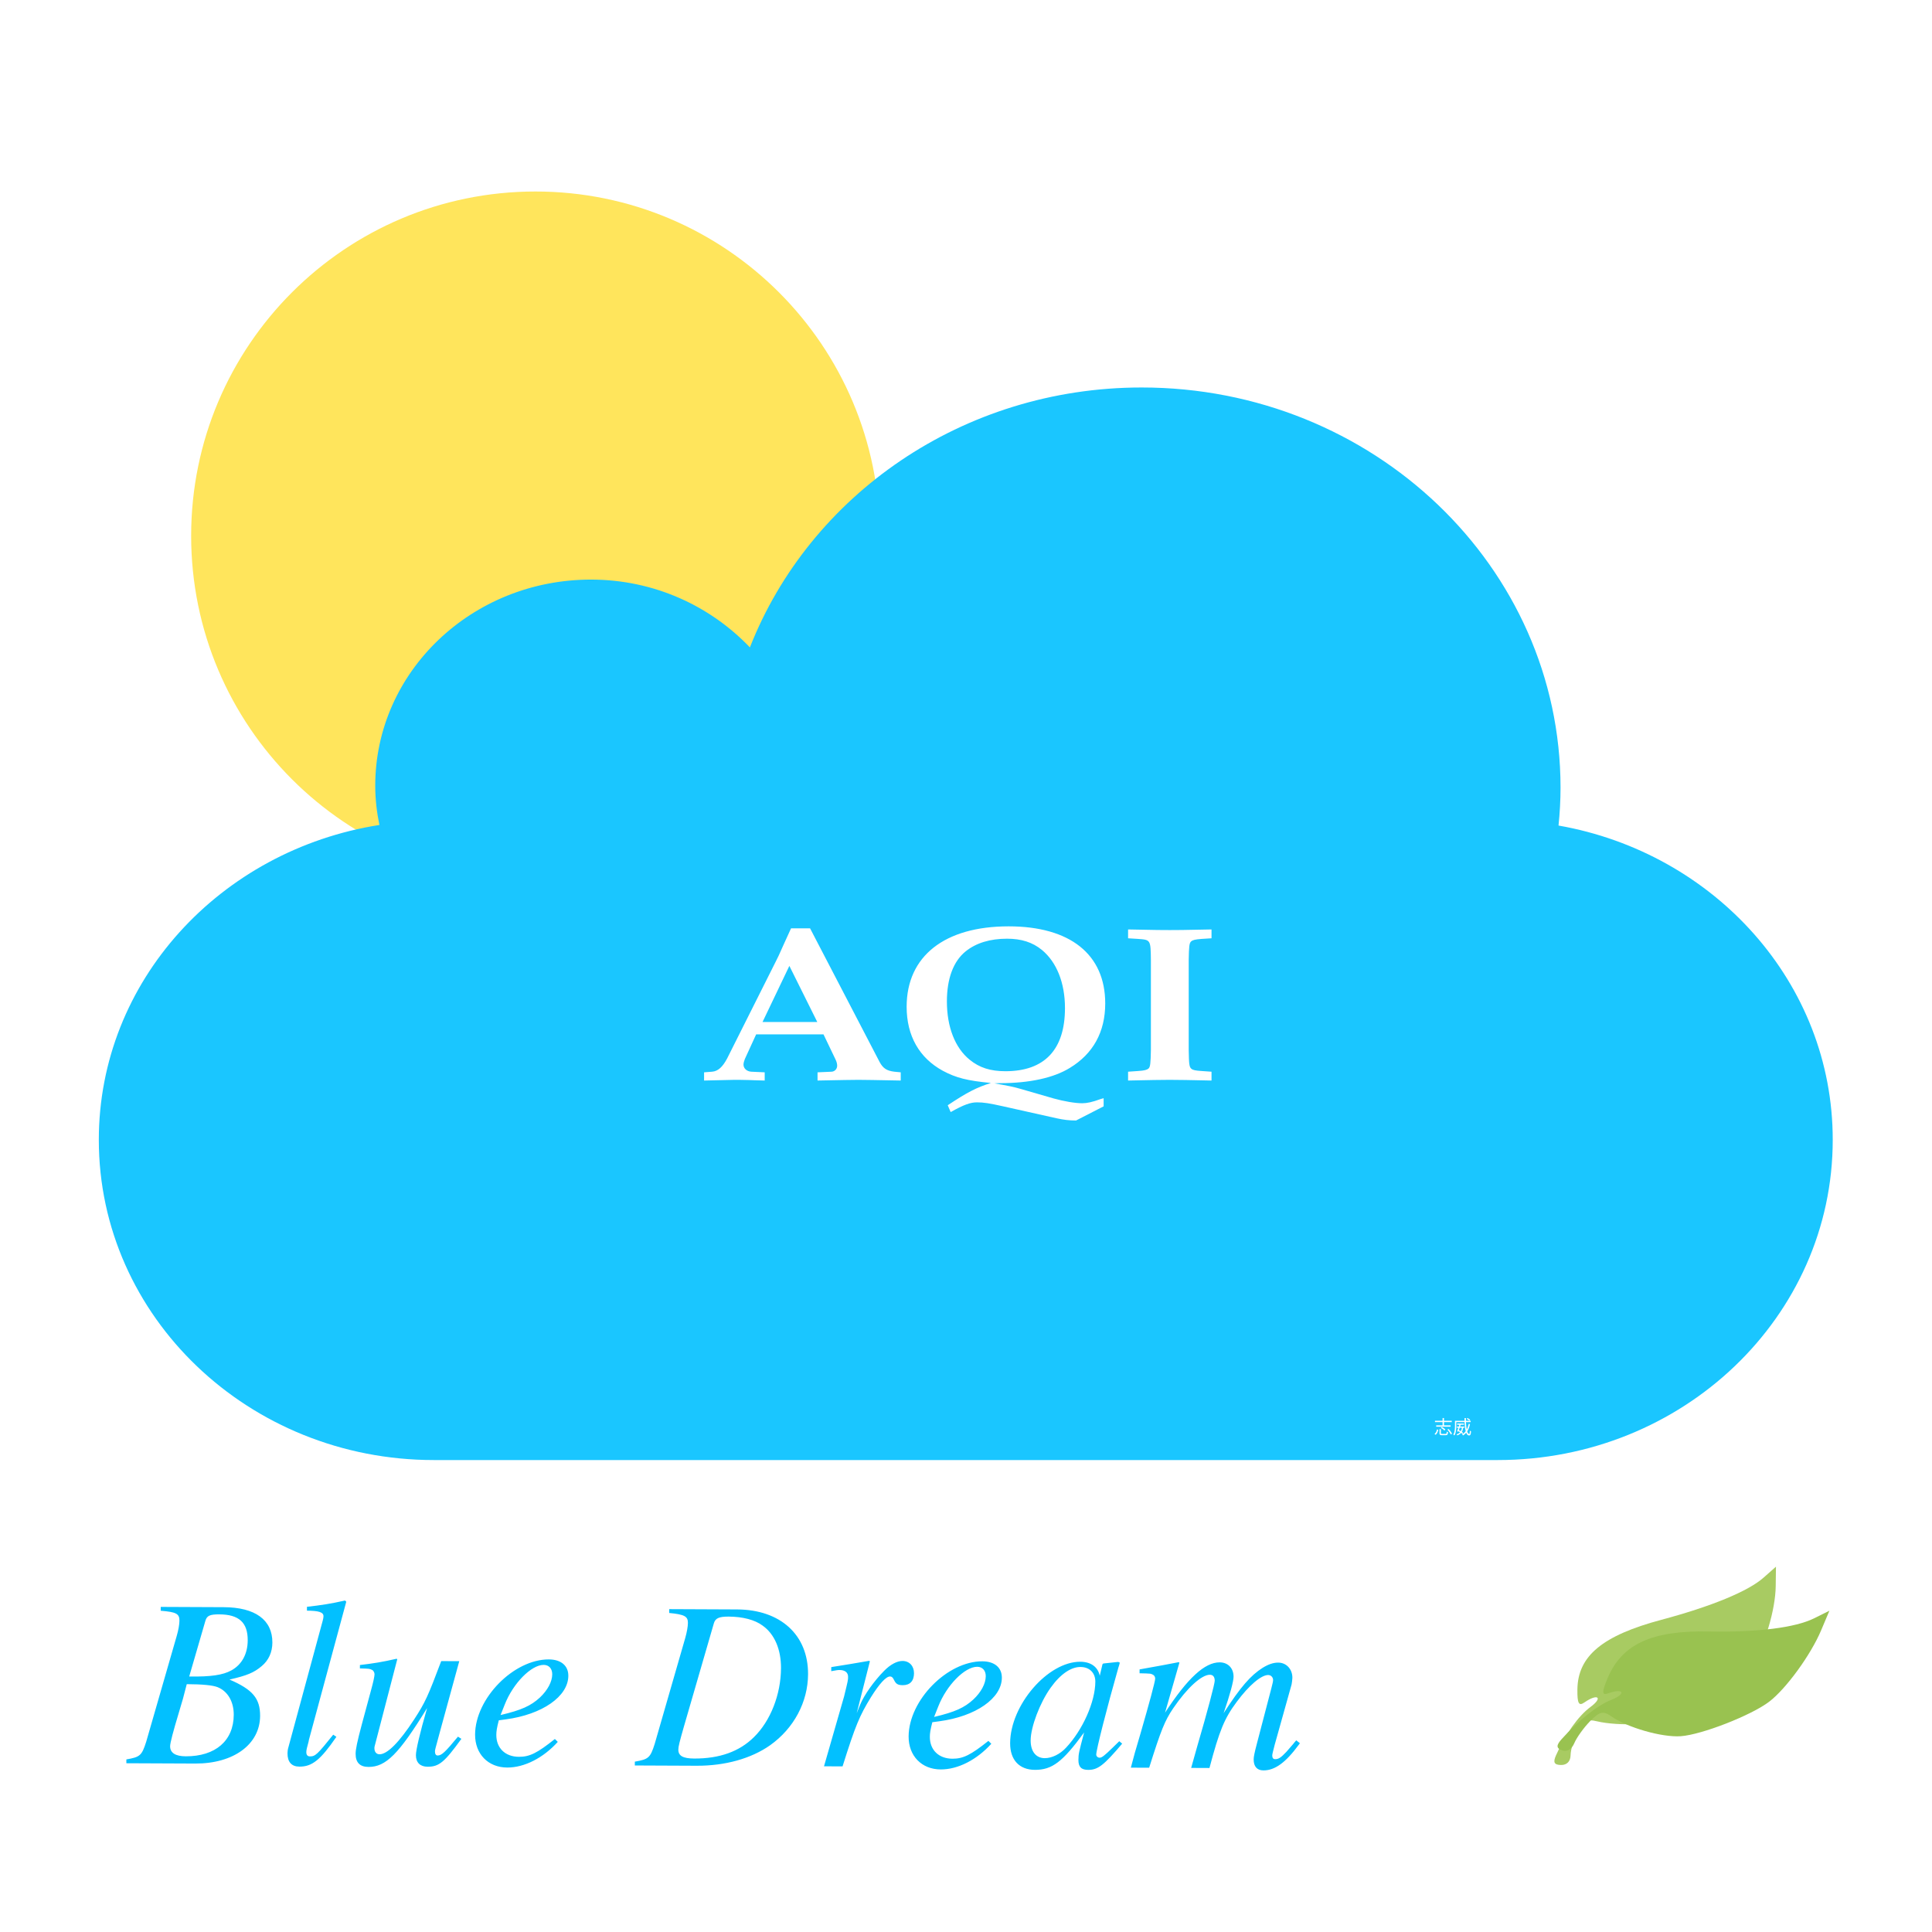
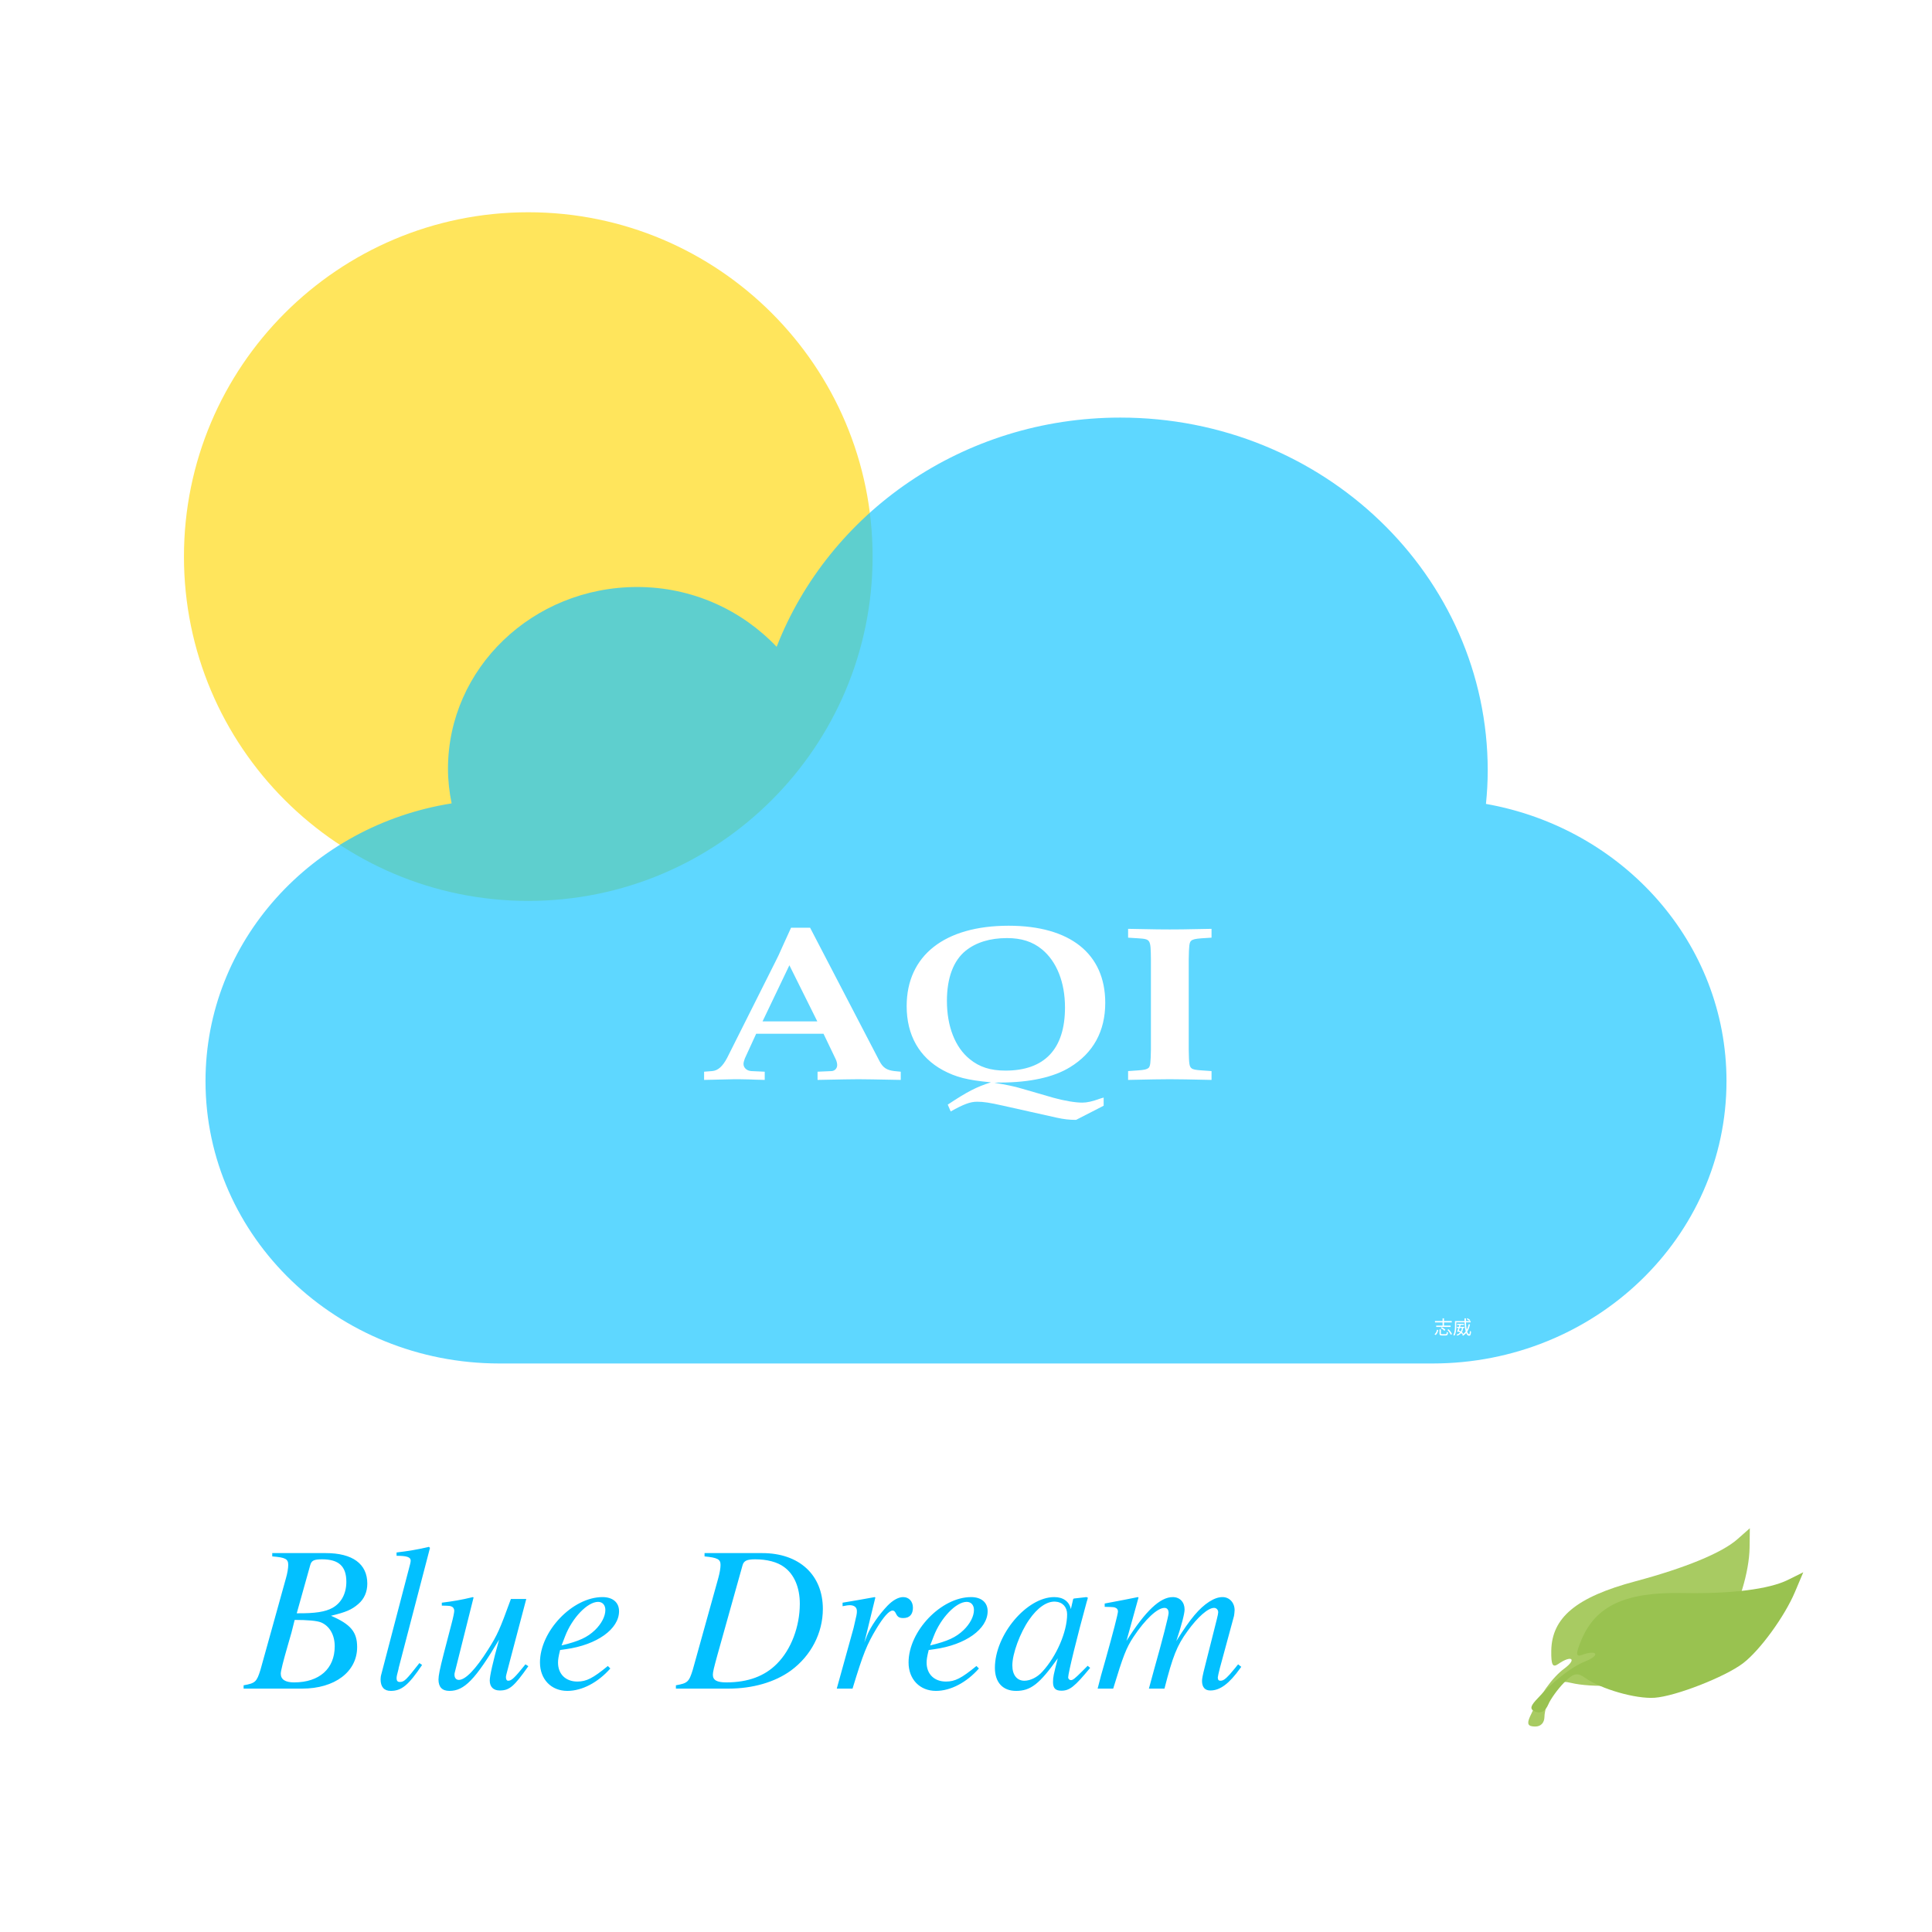
<svg xmlns="http://www.w3.org/2000/svg" height="2048" width="2048">
  <g>
    <rect fill="#fff" height="2050" id="canvas_background" width="2050" x="-1" y="-1" />
  </g>
  <g>
-     <ellipse cx="567.63" cy="568" fill="#ffe55c" id="svg_5" rx="365" ry="365" stroke="null" stroke-width="1.5" />
-     <path d="m1652.098,875.107c1.35,-13.236 2.131,-26.608 2.131,-40.116c0,-234.317 -198.755,-424.241 -443.967,-424.241c-190.302,0 -352.19,114.647 -415.34,275.519c-41.839,-43.85 -101.509,-71.883 -168.494,-71.883c-126.3,0 -228.661,97.813 -228.661,218.501c0,14.255 1.634,28.17 4.404,41.61c-168.494,26.54 -297.422,165.352 -297.422,333.827c0,187.48 159.047,339.393 355.173,339.393l1127.675,0c196.198,0 355.173,-151.912 355.173,-339.393c0.071,-166.37 -125.376,-304.164 -290.674,-333.216z" fill="#1ac6ff" id="svg_4" stroke="null" stroke-width="1.5" />
-     <text fill="#00bfff" font-family="Georgia, Times, 'Times New Roman', serif" font-size="90" font-style="italic" font-weight="normal" id="svg_8" opacity="0.99" stroke="null" stroke-width="0" text-anchor="start" transform="rotate(0.2513194 828.1998,1783.095) matrix(2.875191,0,0,2.822726,-1133.759,-3541.205) " x="441.763" y="1917.778" xml:space="preserve">Blue Dream</text>
-     <text fill="#ffffff" font-family="'Palatino Linotype', 'Book Antiqua', Palatino, serif" font-size="50" font-weight="bold" id="svg_9" stroke="null" stroke-width="0" text-anchor="start" transform="matrix(5.689374,0,0,4.682488,-4005.922,-3721.922) " x="834.085" y="1039.319" xml:space="preserve">AQI</text>
+     <ellipse cx="560" cy="590" fill="#ffe55c" id="svg_5" rx="365" ry="365" stroke="null" stroke-width="1.5" />
+     <path d="m1575.176,852.172c1.184,-11.673 1.869,-23.466 1.869,-35.378c0,-206.642 -174.347,-374.134 -389.446,-374.134c-166.932,0 -308.94,101.106 -364.335,242.978c-36.701,-38.67 -89.043,-63.393 -147.803,-63.393c-110.79,0 -200.58,86.26 -200.58,192.694c0,12.571 1.433,24.842 3.863,36.695c-147.803,23.406 -260.898,145.823 -260.898,294.399c0,165.337 139.515,299.307 311.557,299.307l989.194,0c172.104,0 311.557,-133.97 311.557,-299.307c0.062,-146.72 -109.98,-268.239 -254.978,-293.86z" fill="#1ac6ff" id="svg_4" opacity="0.7" stroke="null" stroke-width="1.5" />
+     <text fill="#00bfff" font-family="Georgia, Times, 'Times New Roman', serif" font-size="220" font-style="italic" font-weight="normal" id="svg_8" opacity="0.99" stroke="null" stroke-width="0" text-anchor="start" x="260" y="1790" xml:space="preserve">Blue Dream</text>
+     <text fill="#ffffff" font-family="'Palatino Linotype', 'Book Antiqua', Palatino, serif" font-size="50" font-weight="bold" id="svg_9" stroke="null" stroke-width="0" text-anchor="start" transform="matrix(5.689374,0,0,4.682488,-4005.922,-3721.922) " x="834.091" y="1039.179" xml:space="preserve">AQI</text>
    <g id="svg_10" stroke="null">
-       <path d="m1649.401,1860.783c10.073,-22.665 23.709,-41.806 36.532,-51.28c13.738,-10.151 7.758,-14.682 -6.405,-4.853c-5.959,4.135 -7.607,1.069 -7.417,-13.798c0.453,-35.471 26.598,-57.143 89.053,-73.815c52.846,-14.107 91.879,-30.189 108.161,-44.565l13.268,-11.714l-0.263,20.626c-0.326,25.504 -11.948,63.915 -24.487,80.929c-13.302,18.049 -58.529,51.142 -80.615,58.988c-19.787,7.029 -61.877,8.711 -84.292,3.367c-11.17,-2.663 -14.751,-0.758 -20.706,11.017c-3.96,7.83 -7.262,18.995 -7.336,24.81c-0.084,6.602 -3.86,10.534 -10.052,10.467c-7.354,-0.079 -8.76,-2.709 -5.44,-10.18l-0,0z" fill="#a8cb62" id="svg_16" stroke="null" stroke-width="1.5" />
-       <path d="m1655.472,1843.466c18.127,-20.179 37.836,-35.726 52.803,-41.651c16.035,-6.348 12.8,-12.712 -3.465,-6.816c-6.843,2.48 -6.974,-1.127 -0.59,-16.234c15.231,-36.043 46.733,-50.525 107.296,-49.327c51.245,1.014 91.466,-4.013 111.452,-13.928l16.286,-8.08l-8.857,20.958c-10.951,25.915 -36.997,61.701 -54.875,75.398c-18.966,14.53 -71.619,35.1 -93.852,36.665c-19.919,1.402 -56.736,-9.149 -73.732,-21.13c-8.47,-5.971 -12.339,-5.072 -22.376,5.202c-6.675,6.831 -14.179,17.256 -16.676,23.165c-2.835,6.708 -7.72,9.618 -13.005,7.746c-6.277,-2.224 -6.383,-5.316 -0.408,-11.967l-0,-0z" fill="#99c250" id="svg_17" stroke="null" stroke-width="1.5" />
+       <path d="m1621.7,1820.025c10.073,-22.665 23.709,-41.806 36.532,-51.28c13.738,-10.151 7.758,-14.682 -6.405,-4.853c-5.959,4.135 -7.607,1.069 -7.417,-13.798c0.453,-35.471 26.598,-57.143 89.053,-73.815c52.846,-14.107 91.879,-30.189 108.161,-44.565l13.268,-11.714l-0.263,20.626c-0.326,25.504 -11.948,63.915 -24.487,80.929c-13.302,18.049 -58.529,51.142 -80.615,58.988c-19.787,7.029 -61.877,8.711 -84.292,3.367c-11.17,-2.663 -14.751,-0.758 -20.706,11.017c-3.96,7.83 -7.262,18.995 -7.336,24.81c-0.084,6.602 -3.86,10.534 -10.052,10.467c-7.354,-0.079 -8.76,-2.709 -5.44,-10.18l-0,0z" fill="#a8cb62" id="svg_16" stroke="null" stroke-width="1.5" />
+       <path d="m1627.771,1802.708c18.127,-20.179 37.836,-35.726 52.803,-41.651c16.035,-6.348 12.8,-12.712 -3.465,-6.816c-6.843,2.48 -6.974,-1.127 -0.59,-16.234c15.231,-36.043 46.733,-50.525 107.296,-49.327c51.245,1.014 91.466,-4.013 111.452,-13.928l16.286,-8.08l-8.857,20.958c-10.951,25.915 -36.997,61.701 -54.875,75.398c-18.966,14.53 -71.619,35.1 -93.852,36.665c-19.919,1.402 -56.736,-9.149 -73.732,-21.13c-8.47,-5.971 -12.339,-5.072 -22.376,5.202c-6.675,6.831 -14.179,17.256 -16.676,23.165c-2.835,6.708 -7.72,9.618 -13.005,7.746c-6.277,-2.224 -6.383,-5.316 -0.408,-11.967l-0,-0z" fill="#99c250" id="svg_17" stroke="null" stroke-width="1.5" />
    </g>
-     <text fill="#ffffff" font-family="'Shadows Into Light', serif" font-size="20" id="svg_19" stroke="null" stroke-opacity="null" stroke-width="0" text-anchor="start" x="1520" y="1520" xml:space="preserve">志威</text>
+     <text fill="#ffffff" font-family="'Shadows Into Light', serif" font-size="20" id="svg_19" stroke="null" stroke-opacity="null" stroke-width="0" text-anchor="start" x="1520" y="1414.286" xml:space="preserve">志威</text>
  </g>
</svg>
